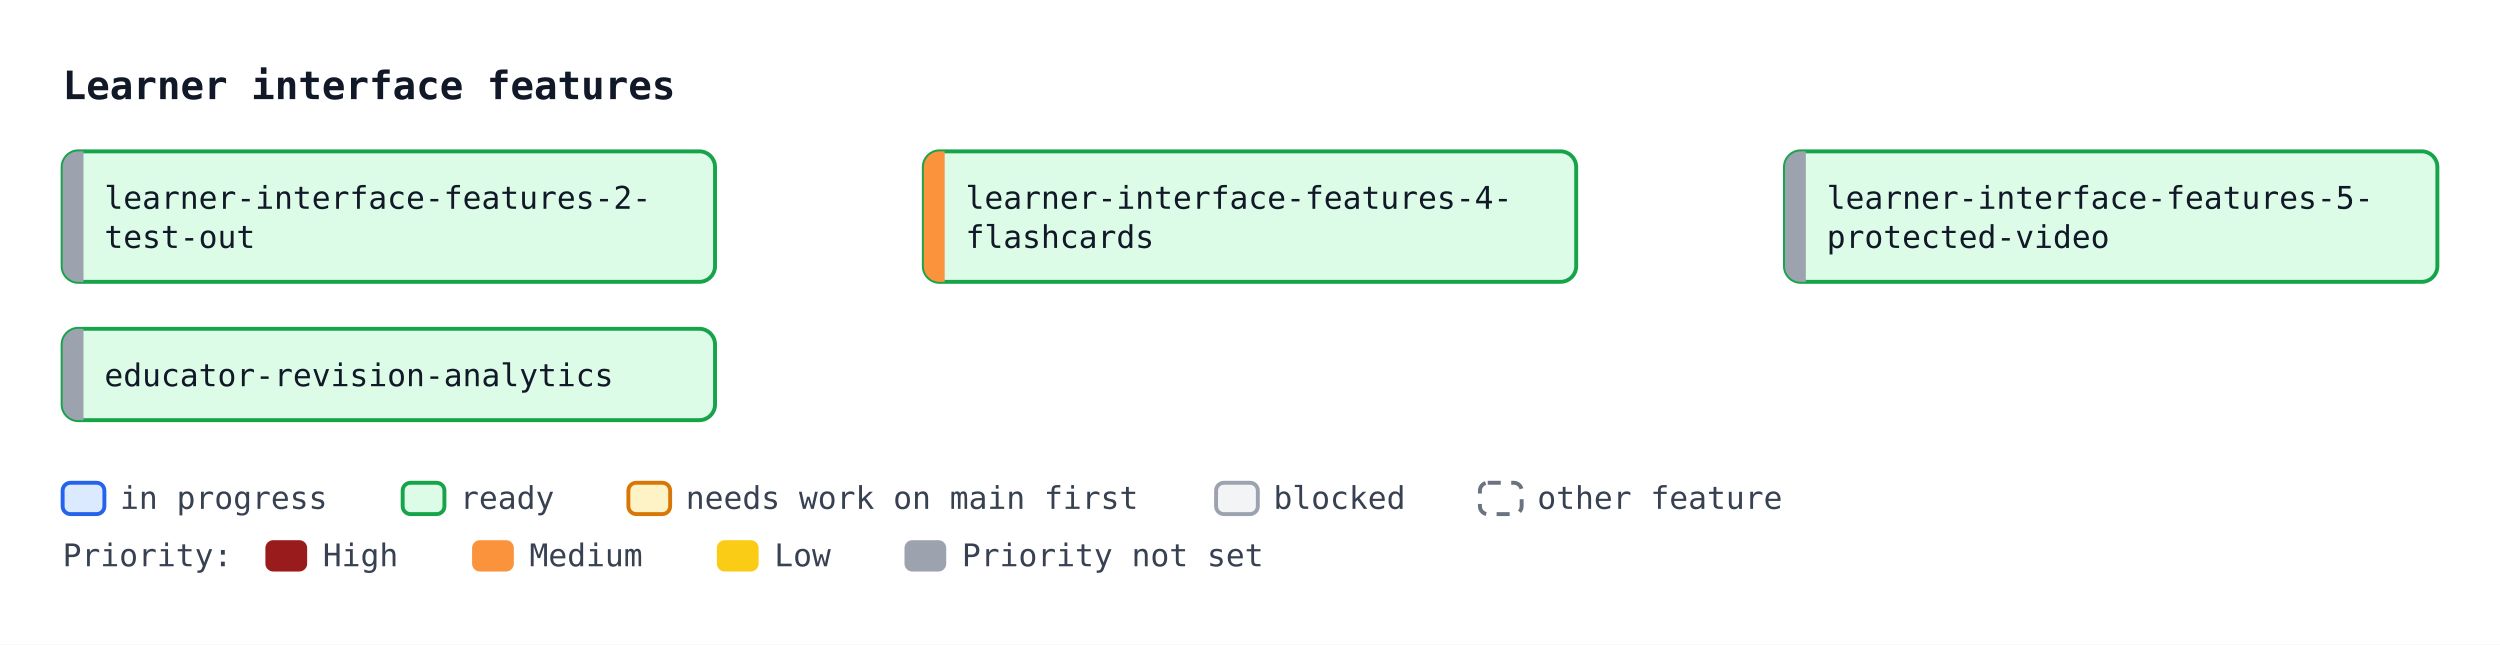
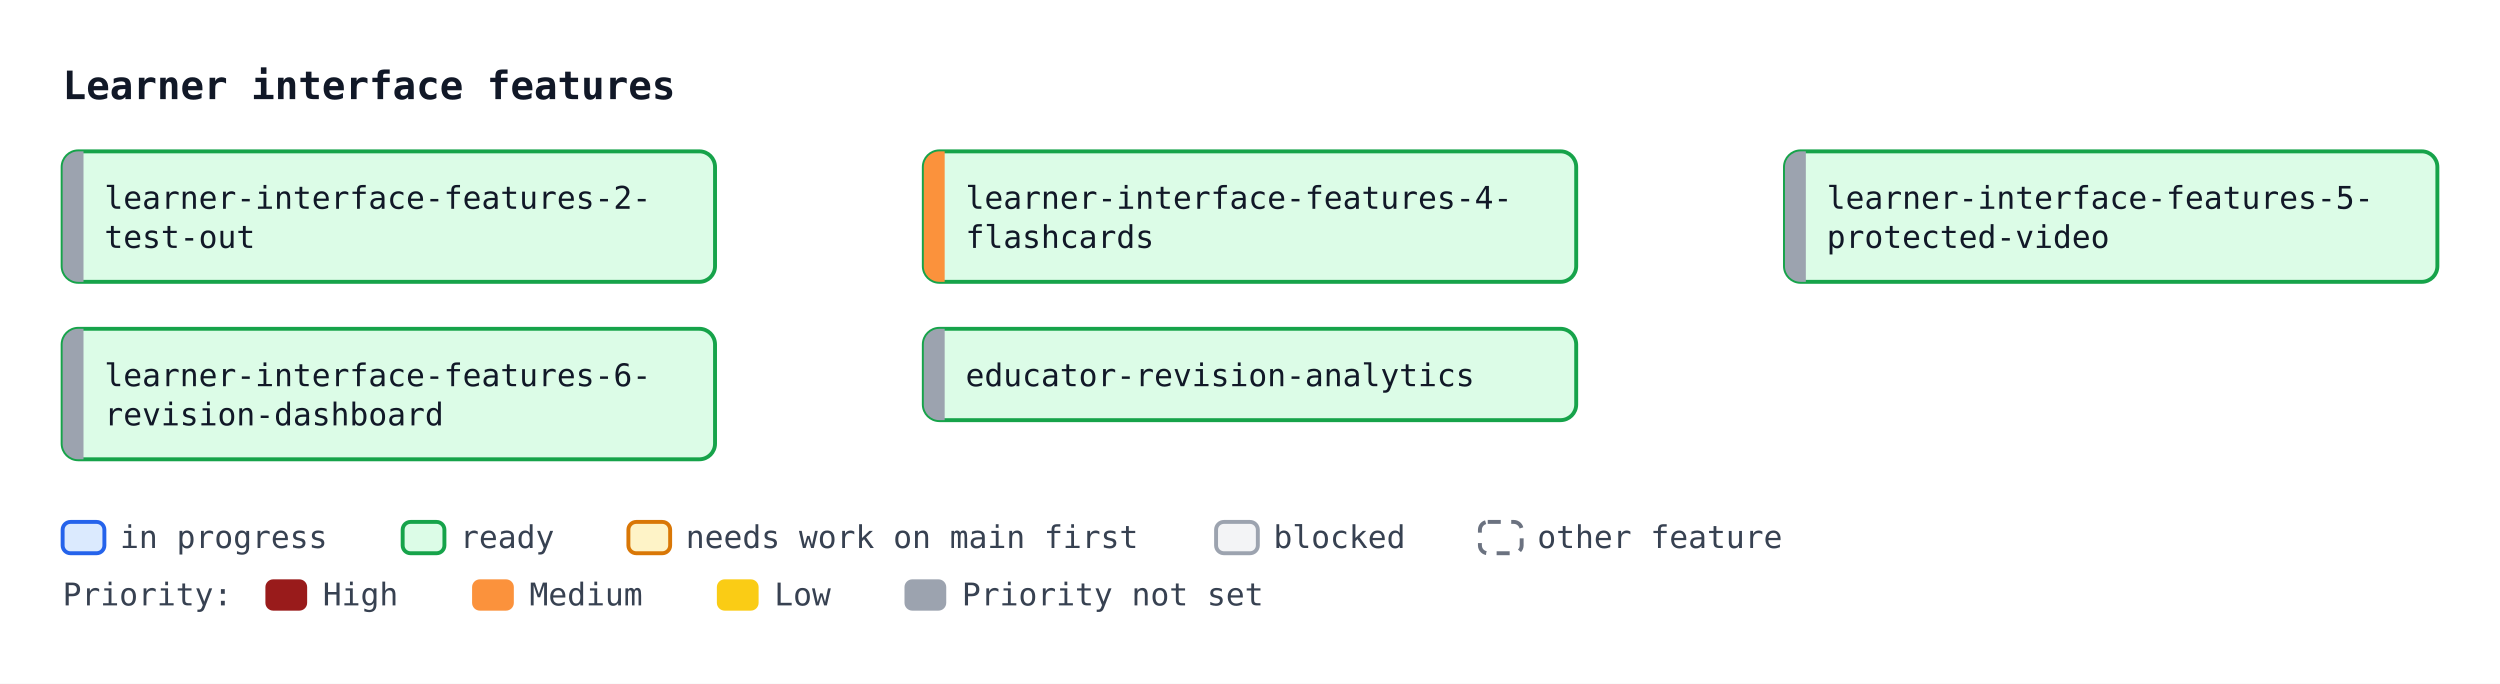
- <svg xmlns="http://www.w3.org/2000/svg" width="958" height="247" viewBox="0 0 958 247" font-family="ui-monospace, SFMono-Regular, Menlo, Consolas, monospace" font-size="12">
+ <svg xmlns="http://www.w3.org/2000/svg" width="958" height="262" viewBox="0 0 958 262" font-family="ui-monospace, SFMono-Regular, Menlo, Consolas, monospace" font-size="12">
  <defs>
    <marker id="arrow" viewBox="0 0 10 10" refX="10" refY="5" markerWidth="7" markerHeight="7" orient="auto-start-reverse">
      <path d="M0,0 L10,5 L0,10 z" fill="#4b5563" />
    </marker>
  </defs>
-   <rect width="958" height="247" fill="#ffffff" />
+   <rect width="958" height="262" fill="#ffffff" />
  <text x="24" y="38" font-size="15" font-weight="bold" fill="#111827">Learner interface features</text>
  <rect x="24.0" y="58.0" width="250" height="50" rx="6" fill="#dcfce7" stroke="#16a34a" stroke-width="1.5" />
  <path d="M32.0,58.0 H30.0 A6,6 0 0 0 24.0,64.0 V102.0 A6,6 0 0 0 30.0,108.0 H32.0 Z" fill="#9ca3af" />
  <text x="40.0" y="80.0" fill="#111827">learner-interface-features-2-</text>
  <text x="40.0" y="95.0" fill="#111827">test-out</text>
  <rect x="354.0" y="58.0" width="250" height="50" rx="6" fill="#dcfce7" stroke="#16a34a" stroke-width="1.5" />
  <path d="M362.0,58.0 H360.0 A6,6 0 0 0 354.0,64.0 V102.0 A6,6 0 0 0 360.0,108.0 H362.0 Z" fill="#fb923c" />
  <text x="370.0" y="80.0" fill="#111827">learner-interface-features-4-</text>
  <text x="370.0" y="95.0" fill="#111827">flashcards</text>
  <rect x="684.0" y="58.0" width="250" height="50" rx="6" fill="#dcfce7" stroke="#16a34a" stroke-width="1.5" />
  <path d="M692.0,58.0 H690.0 A6,6 0 0 0 684.0,64.0 V102.0 A6,6 0 0 0 690.0,108.0 H692.0 Z" fill="#9ca3af" />
  <text x="700.0" y="80.0" fill="#111827">learner-interface-features-5-</text>
  <text x="700.0" y="95.0" fill="#111827">protected-video</text>
-   <rect x="24.0" y="126.0" width="250" height="35" rx="6" fill="#dcfce7" stroke="#16a34a" stroke-width="1.5" />
-   <path d="M32.0,126.0 H30.0 A6,6 0 0 0 24.0,132.0 V155.0 A6,6 0 0 0 30.0,161.0 H32.0 Z" fill="#9ca3af" />
-   <text x="40.0" y="148.0" fill="#111827">educator-revision-analytics</text>
-   <rect x="24.0" y="185" width="16" height="12" rx="3" fill="#dbeafe" stroke="#2563eb" stroke-width="1.5" />
-   <text x="46.0" y="195" fill="#374151">in progress</text>
-   <rect x="154.3" y="185" width="16" height="12" rx="3" fill="#dcfce7" stroke="#16a34a" stroke-width="1.5" />
-   <text x="176.3" y="195" fill="#374151">ready</text>
-   <rect x="240.8" y="185" width="16" height="12" rx="3" fill="#fef3c7" stroke="#d97706" stroke-width="1.5" />
-   <text x="262.8" y="195" fill="#374151">needs work on main first</text>
-   <rect x="466.0" y="185" width="16" height="12" rx="3" fill="#f3f4f6" stroke="#9ca3af" stroke-width="1.5" />
-   <text x="488.0" y="195" fill="#374151">blocked</text>
-   <rect x="567.1" y="185" width="16" height="12" rx="3" fill="#ffffff" stroke="#6b7280" stroke-width="1.5" stroke-dasharray="5 4" />
-   <text x="589.1" y="195" fill="#374151">other feature</text>
-   <text x="24" y="217" fill="#374151">Priority:</text>
-   <rect x="101.7" y="207" width="16" height="12" rx="3" fill="#991b1b" />
-   <text x="123.7" y="217" fill="#374151">High</text>
-   <rect x="180.9" y="207" width="16" height="12" rx="3" fill="#fb923c" />
-   <text x="202.9" y="217" fill="#374151">Medium</text>
-   <rect x="274.7" y="207" width="16" height="12" rx="3" fill="#facc15" />
-   <text x="296.7" y="217" fill="#374151">Low</text>
-   <rect x="346.6" y="207" width="16" height="12" rx="3" fill="#9ca3af" />
-   <text x="368.6" y="217" fill="#374151">Priority not set</text>
+   <rect x="24.0" y="126.0" width="250" height="50" rx="6" fill="#dcfce7" stroke="#16a34a" stroke-width="1.5" />
+   <path d="M32.0,126.0 H30.0 A6,6 0 0 0 24.0,132.0 V170.0 A6,6 0 0 0 30.0,176.0 H32.0 Z" fill="#9ca3af" />
+   <text x="40.0" y="148.0" fill="#111827">learner-interface-features-6-</text>
+   <text x="40.0" y="163.0" fill="#111827">revision-dashboard</text>
+   <rect x="354.0" y="126.0" width="250" height="35" rx="6" fill="#dcfce7" stroke="#16a34a" stroke-width="1.5" />
+   <path d="M362.0,126.0 H360.0 A6,6 0 0 0 354.0,132.0 V155.0 A6,6 0 0 0 360.0,161.0 H362.0 Z" fill="#9ca3af" />
+   <text x="370.0" y="148.0" fill="#111827">educator-revision-analytics</text>
+   <rect x="24.0" y="200" width="16" height="12" rx="3" fill="#dbeafe" stroke="#2563eb" stroke-width="1.5" />
+   <text x="46.0" y="210" fill="#374151">in progress</text>
+   <rect x="154.3" y="200" width="16" height="12" rx="3" fill="#dcfce7" stroke="#16a34a" stroke-width="1.5" />
+   <text x="176.3" y="210" fill="#374151">ready</text>
+   <rect x="240.8" y="200" width="16" height="12" rx="3" fill="#fef3c7" stroke="#d97706" stroke-width="1.5" />
+   <text x="262.8" y="210" fill="#374151">needs work on main first</text>
+   <rect x="466.0" y="200" width="16" height="12" rx="3" fill="#f3f4f6" stroke="#9ca3af" stroke-width="1.5" />
+   <text x="488.0" y="210" fill="#374151">blocked</text>
+   <rect x="567.1" y="200" width="16" height="12" rx="3" fill="#ffffff" stroke="#6b7280" stroke-width="1.5" stroke-dasharray="5 4" />
+   <text x="589.1" y="210" fill="#374151">other feature</text>
+   <text x="24" y="232" fill="#374151">Priority:</text>
+   <rect x="101.7" y="222" width="16" height="12" rx="3" fill="#991b1b" />
+   <text x="123.7" y="232" fill="#374151">High</text>
+   <rect x="180.9" y="222" width="16" height="12" rx="3" fill="#fb923c" />
+   <text x="202.9" y="232" fill="#374151">Medium</text>
+   <rect x="274.7" y="222" width="16" height="12" rx="3" fill="#facc15" />
+   <text x="296.7" y="232" fill="#374151">Low</text>
+   <rect x="346.6" y="222" width="16" height="12" rx="3" fill="#9ca3af" />
+   <text x="368.6" y="232" fill="#374151">Priority not set</text>
</svg>
